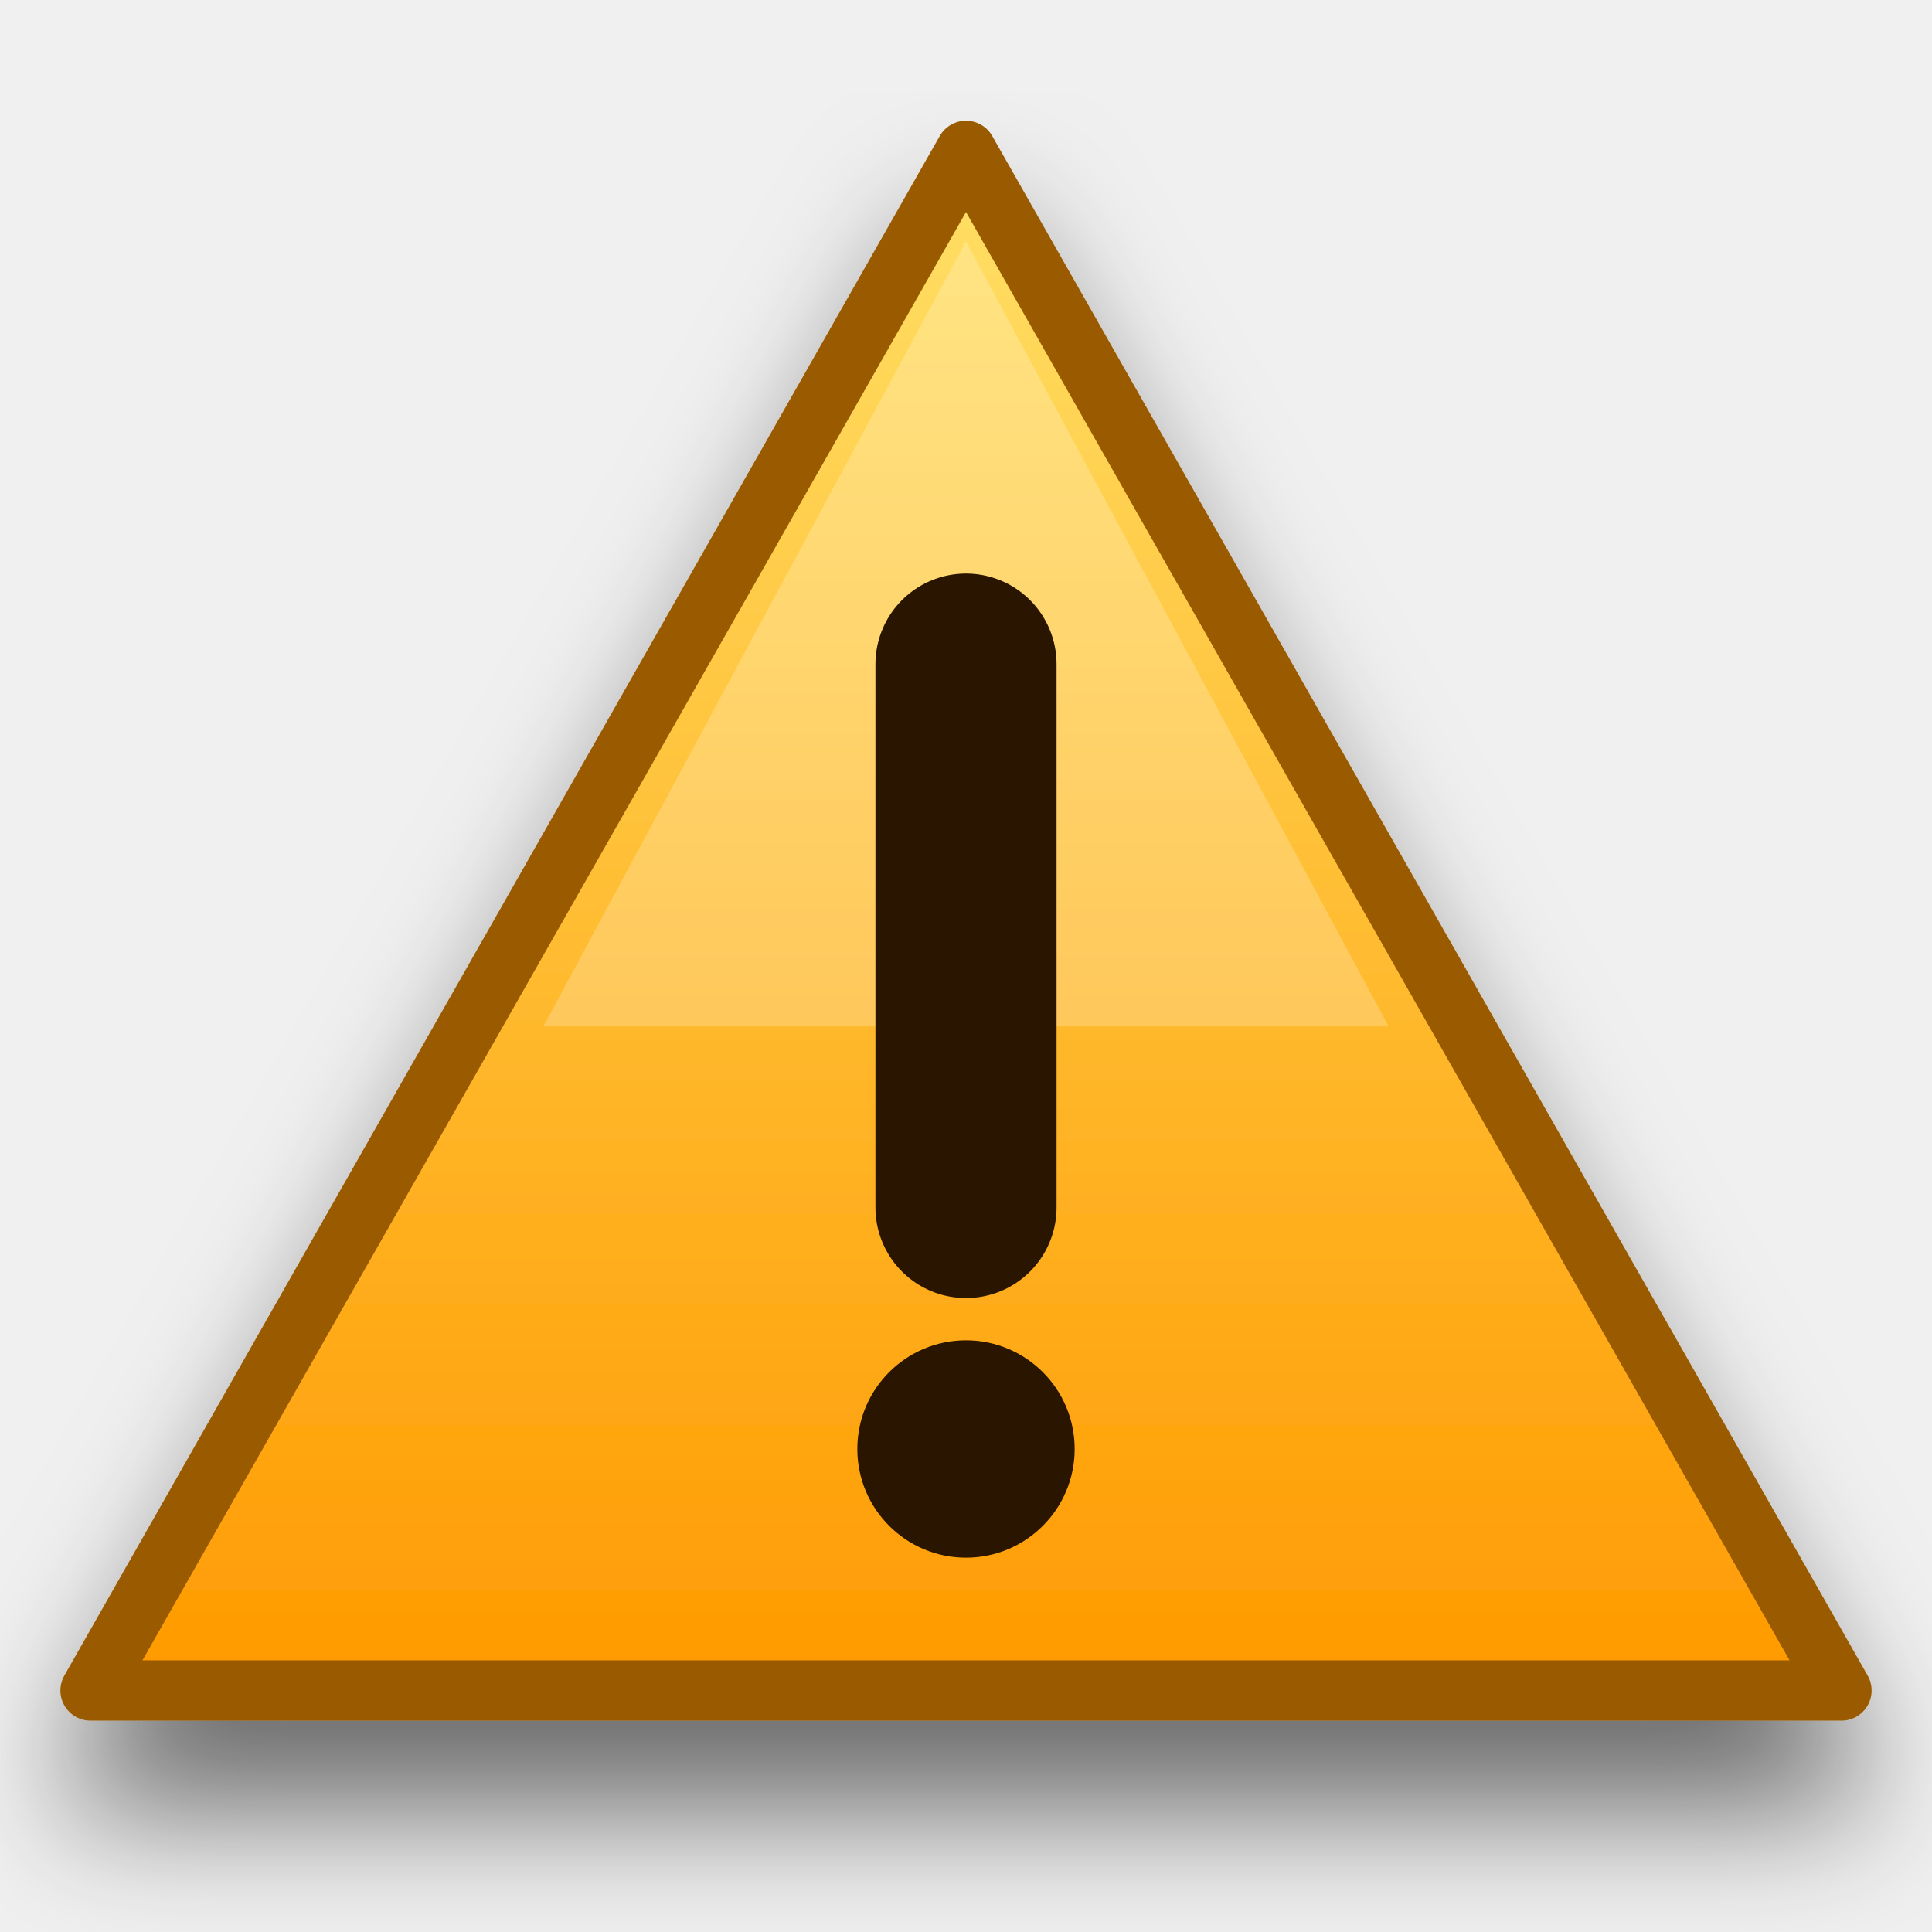
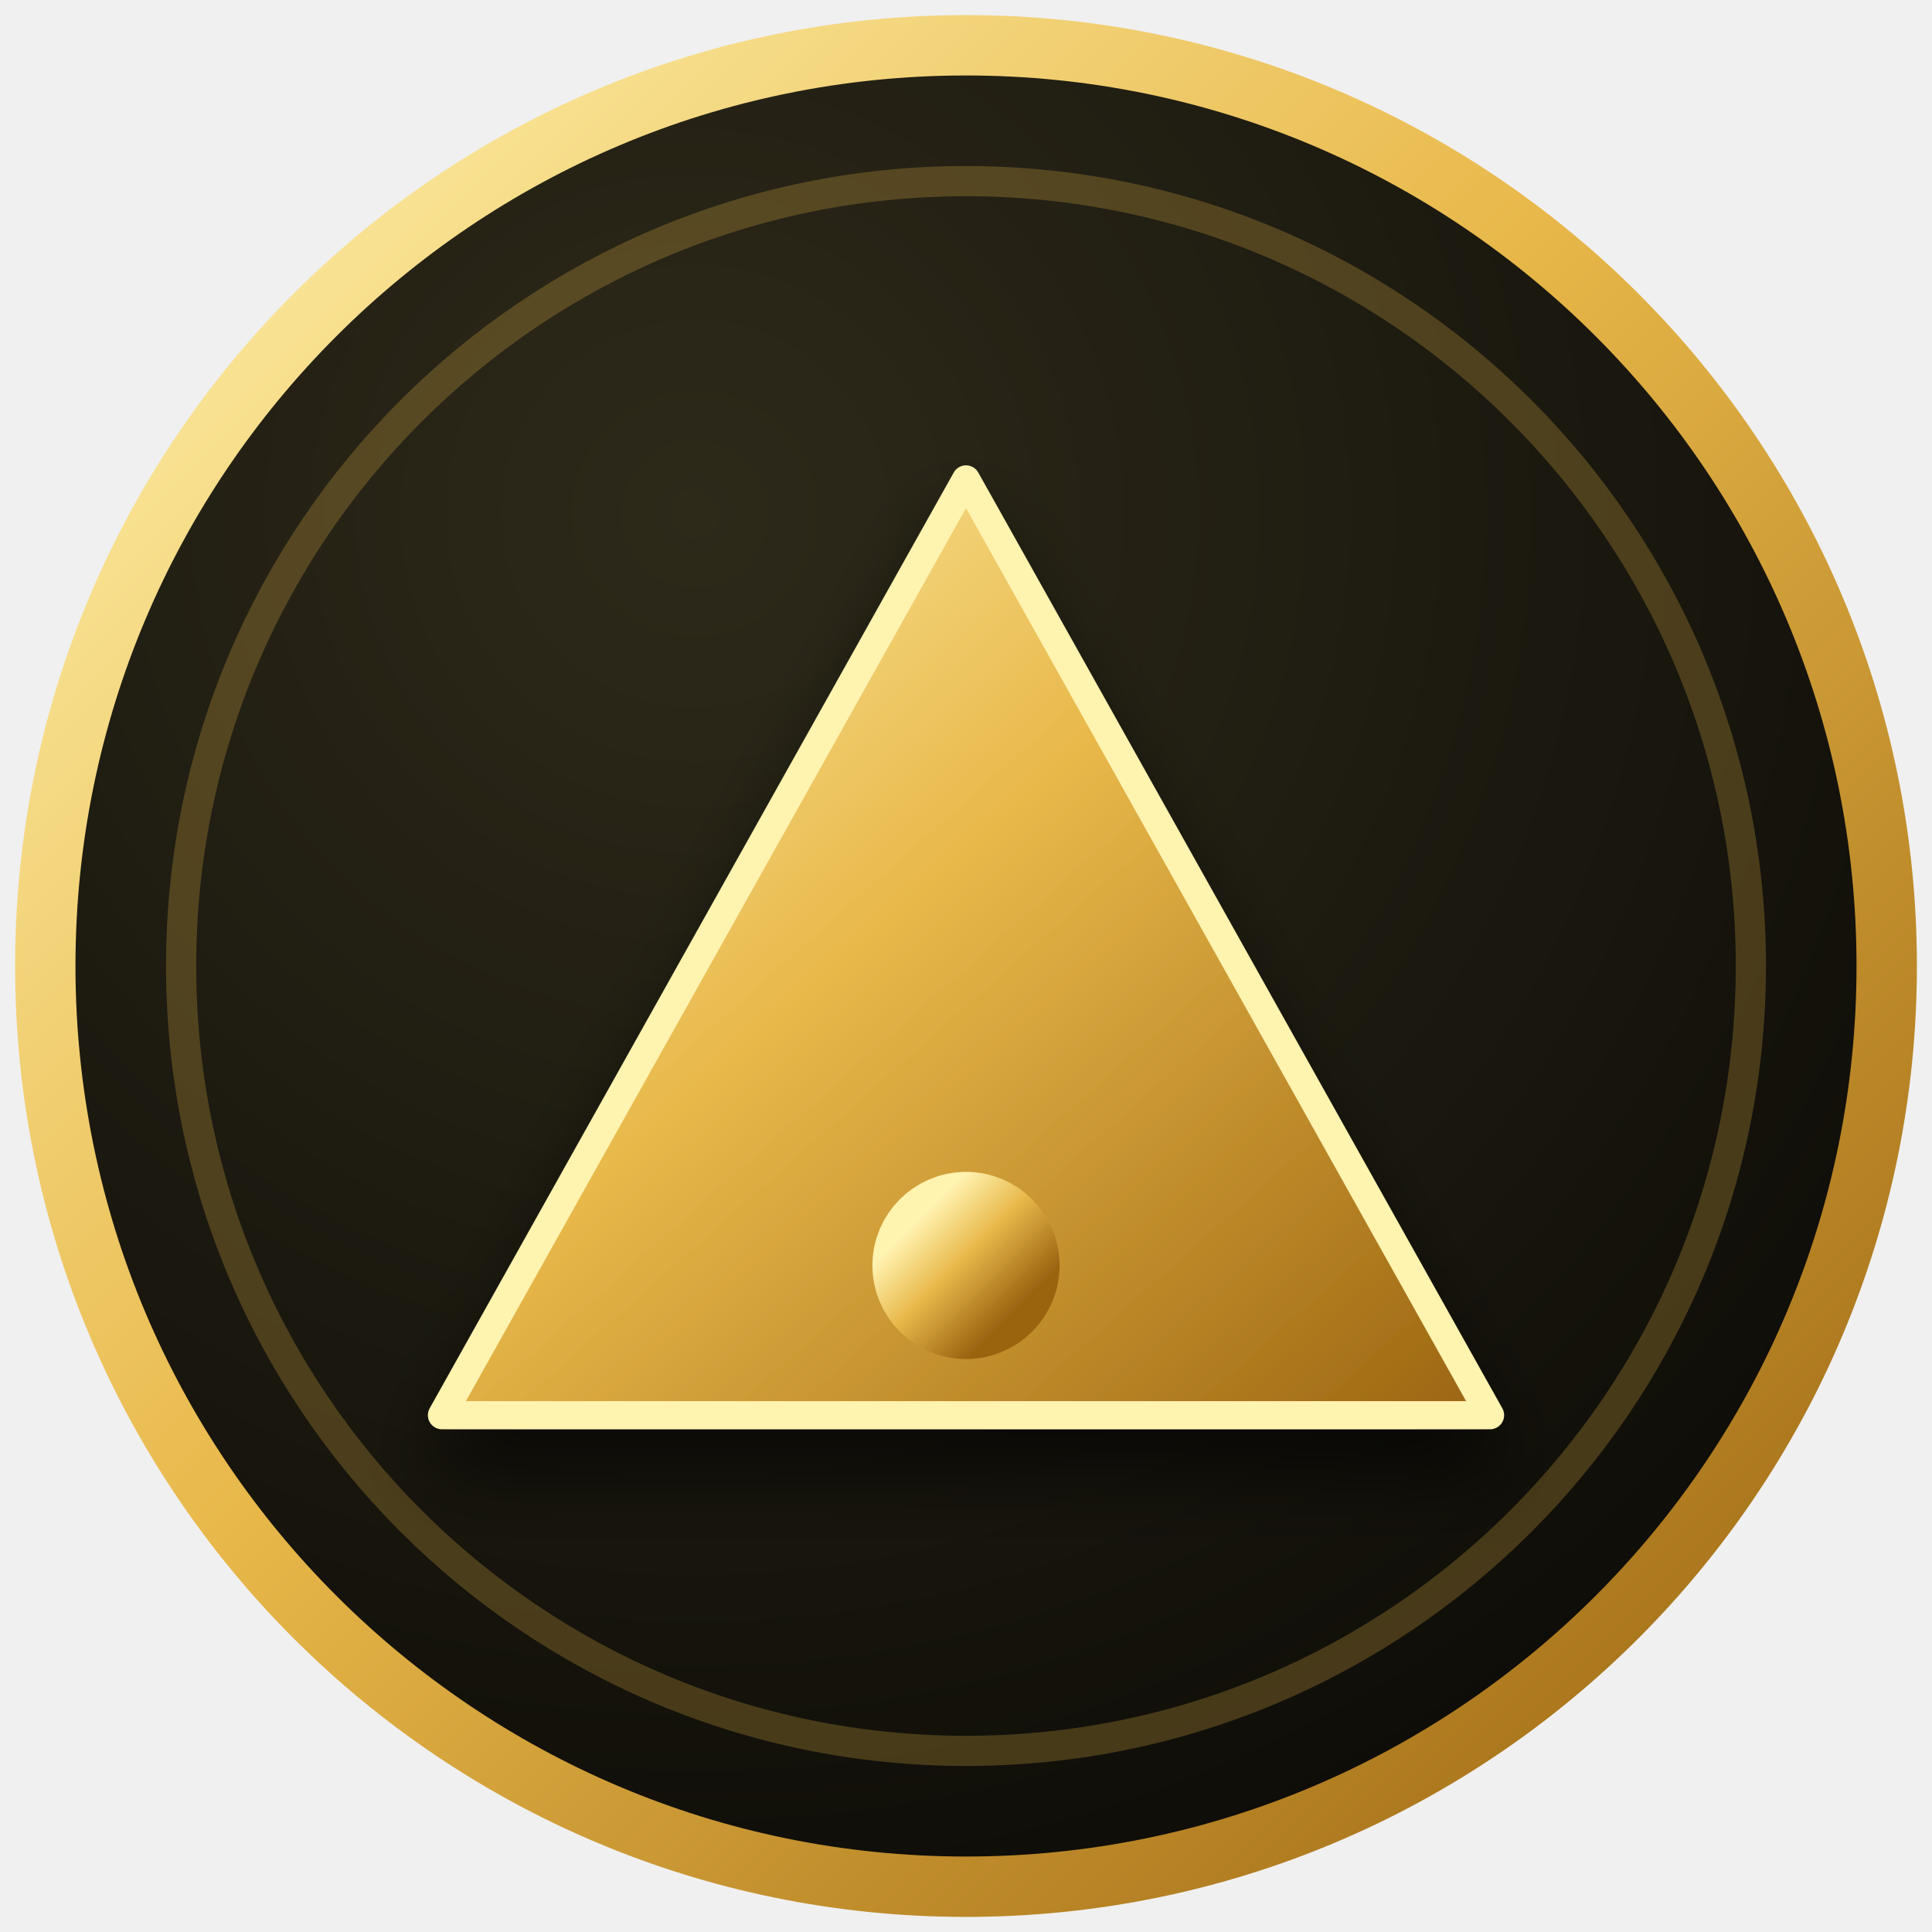
<svg xmlns="http://www.w3.org/2000/svg" viewBox="0 0 64 64">
  <defs>
-     <linearGradient id="a" x1="0" y1="0" x2="0" y2="1">
-       <stop offset="0" stop-color="#ffe066" />
-       <stop offset="1" stop-color="#ff9a00" />
+     <linearGradient id="g" x1="0" y1="0" x2="1" y2="1">
+       <stop offset="0" stop-color="#fff3b0" />
+       <stop offset=".45" stop-color="#e8b84a" />
+       <stop offset="1" stop-color="#9a6410" />
    </linearGradient>
-     <filter id="s" x="-20%" y="-20%" width="140%" height="150%">
-       <feDropShadow dx="0" dy="3" stdDeviation="2.2" flood-color="#000" flood-opacity=".55" />
+     <radialGradient id="c" cx=".35" cy=".25" r=".9">
+       <stop offset="0" stop-color="#2e2a1a" />
+       <stop offset="1" stop-color="#0a0905" />
+     </radialGradient>
+     <filter id="s" x="-30%" y="-30%" width="160%" height="170%">
+       <feDropShadow dx="0" dy="2.5" stdDeviation="2" flood-color="#000" flood-opacity=".6" />
    </filter>
  </defs>
-   <g filter="url(#s)">
-     <path d="M32 5L61 56H3z" fill="url(#a)" stroke="#9a5a00" stroke-width="2" stroke-linejoin="round" />
-     <path d="M32 8l14 26H18z" fill="#fff" opacity=".22" />
-     <path d="M32 22v18" stroke="#2a1800" stroke-width="6" stroke-linecap="round" />
-     <circle cx="32" cy="48" r="3.6" fill="#2a1800" />
+   <circle cx="32" cy="32" r="30.5" fill="url(#c)" stroke="url(#g)" stroke-width="2" />
+   <circle cx="32" cy="32" r="26" fill="none" stroke="#e8b84a" stroke-opacity=".25" />
+   <g transform="translate(32 32) scale(.62) translate(-32 -32)" filter="url(#s)">
+     <g fill="url(#g)" stroke="#fff3b0" stroke-width="1.5">
+       <path d="M32 6L60 56H4z" stroke-linejoin="round" />
+     </g>
+     <g fill="url(#g)" stroke="url(#g)" stroke-width="5">
+       <path d="M32 24v16" stroke-linecap="round" />
+       <circle cx="32" cy="48" r="2.5" />
+     </g>
  </g>
</svg>
